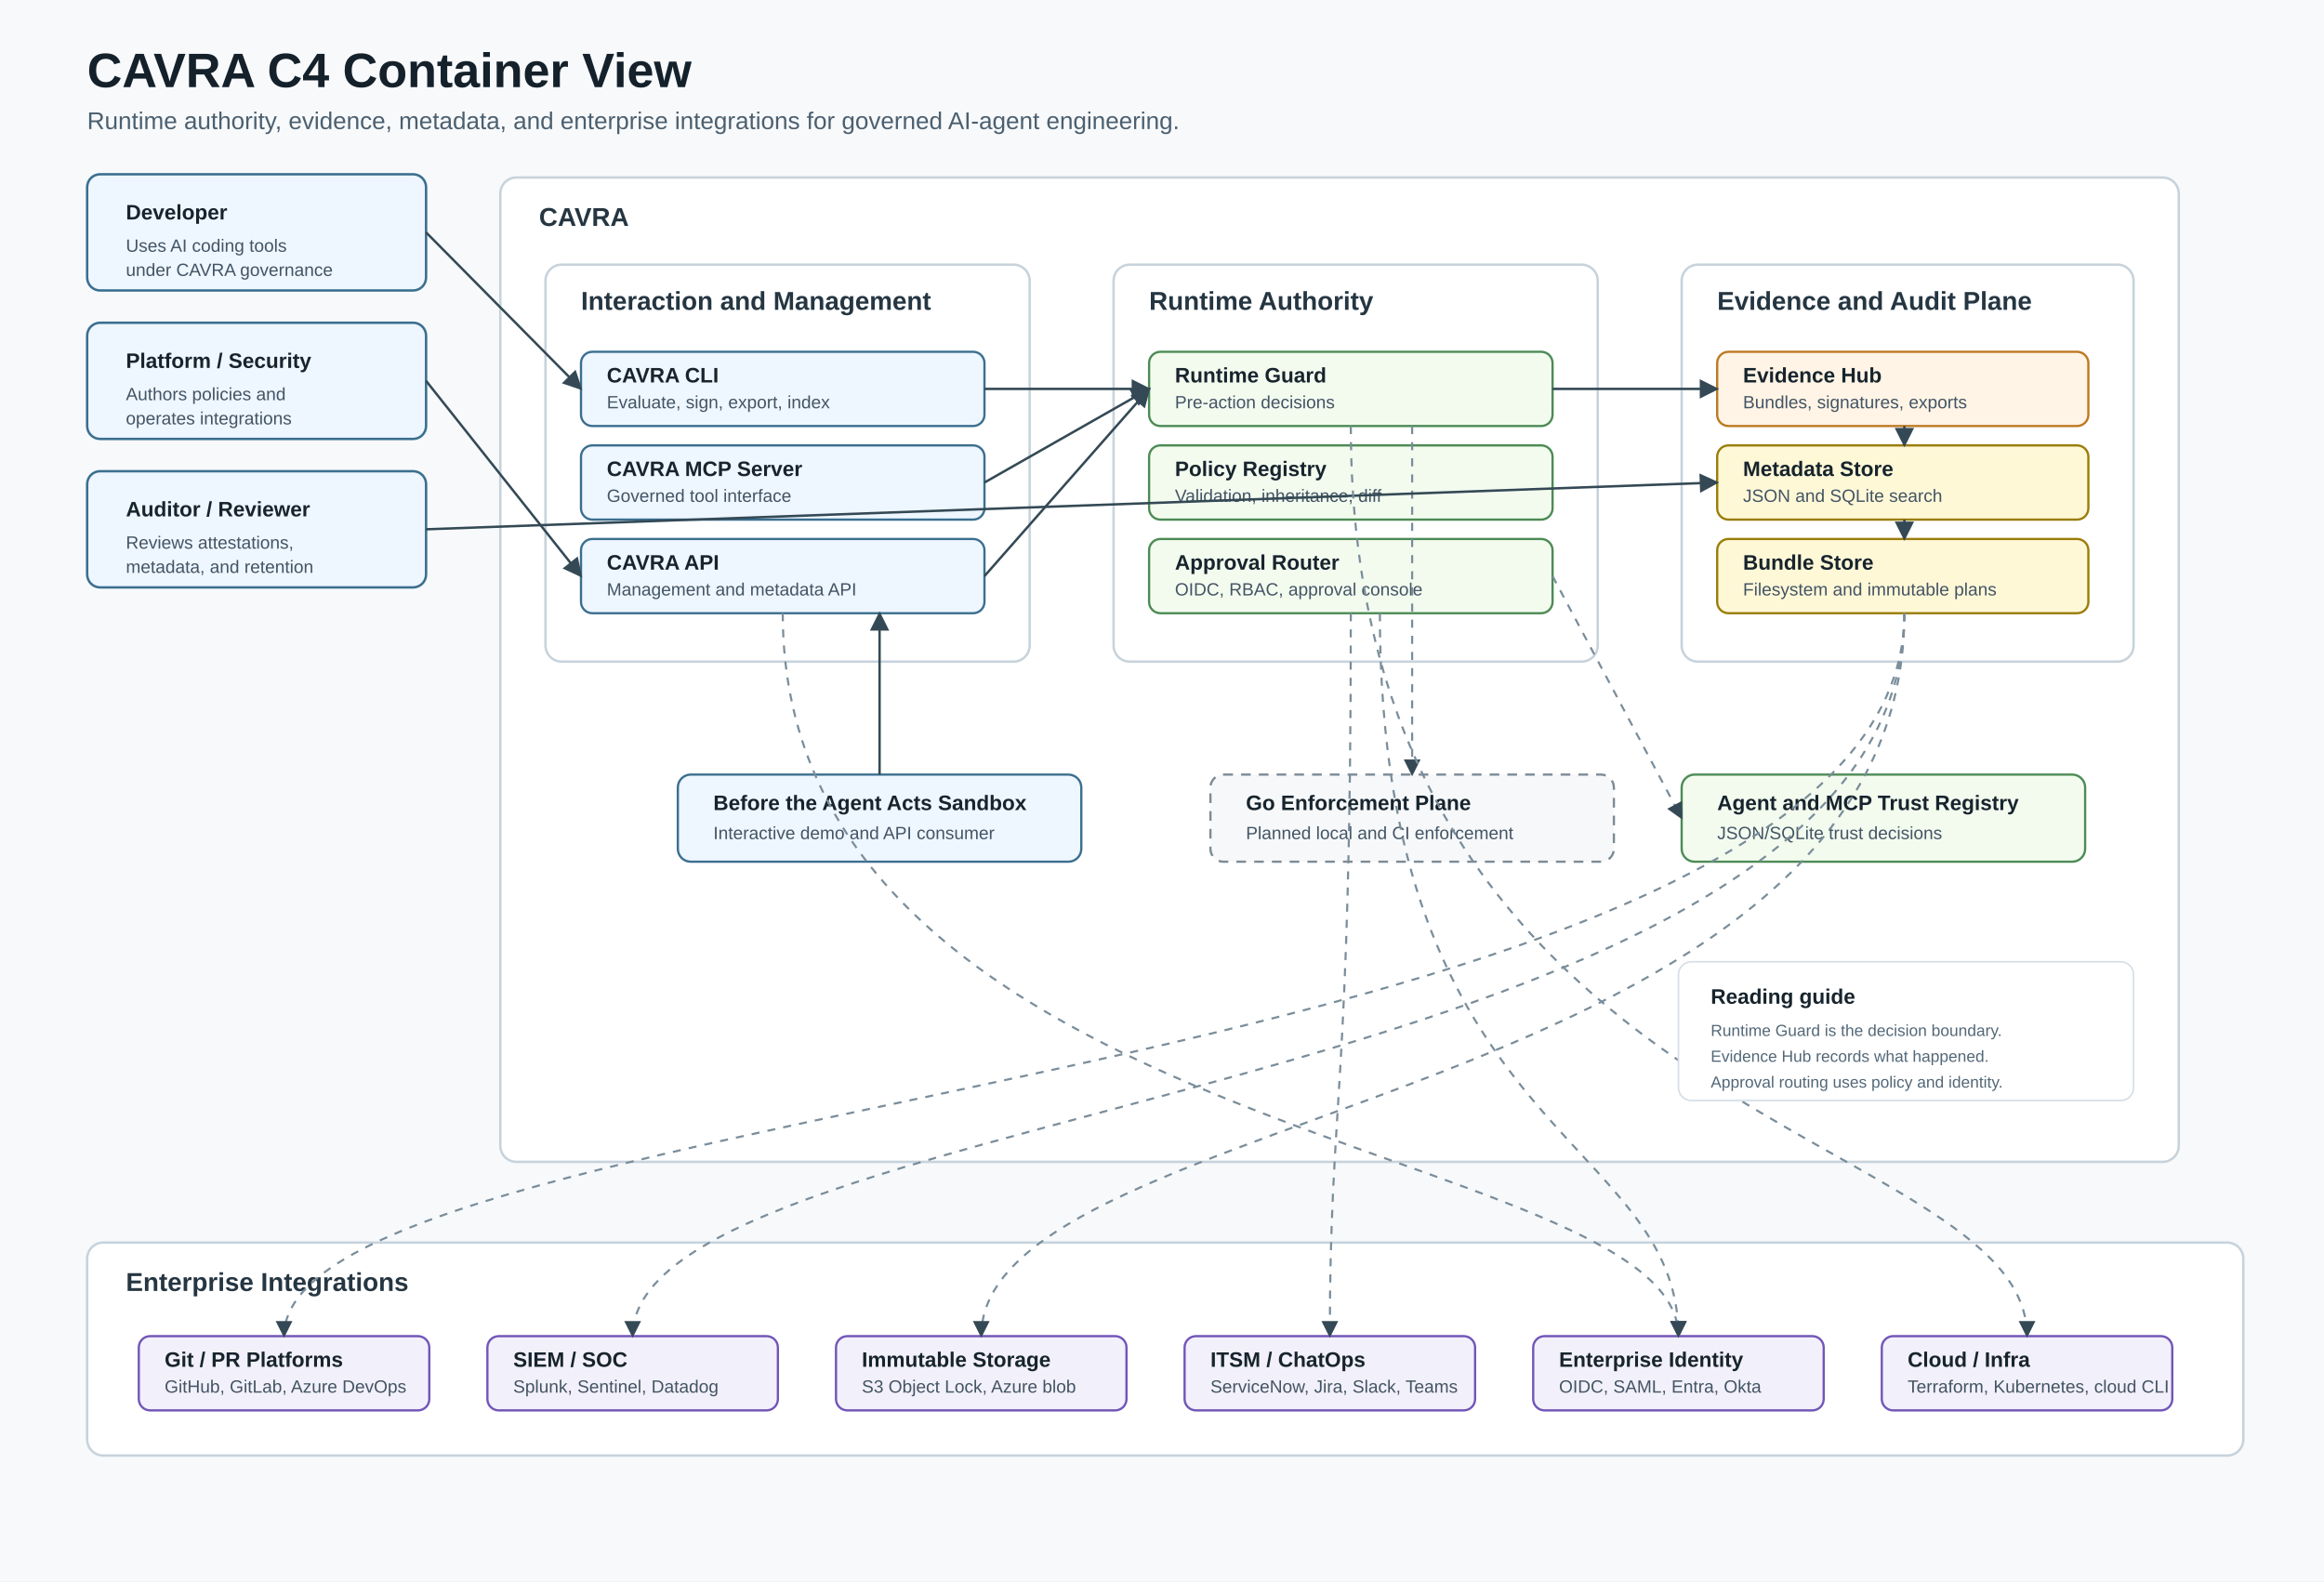
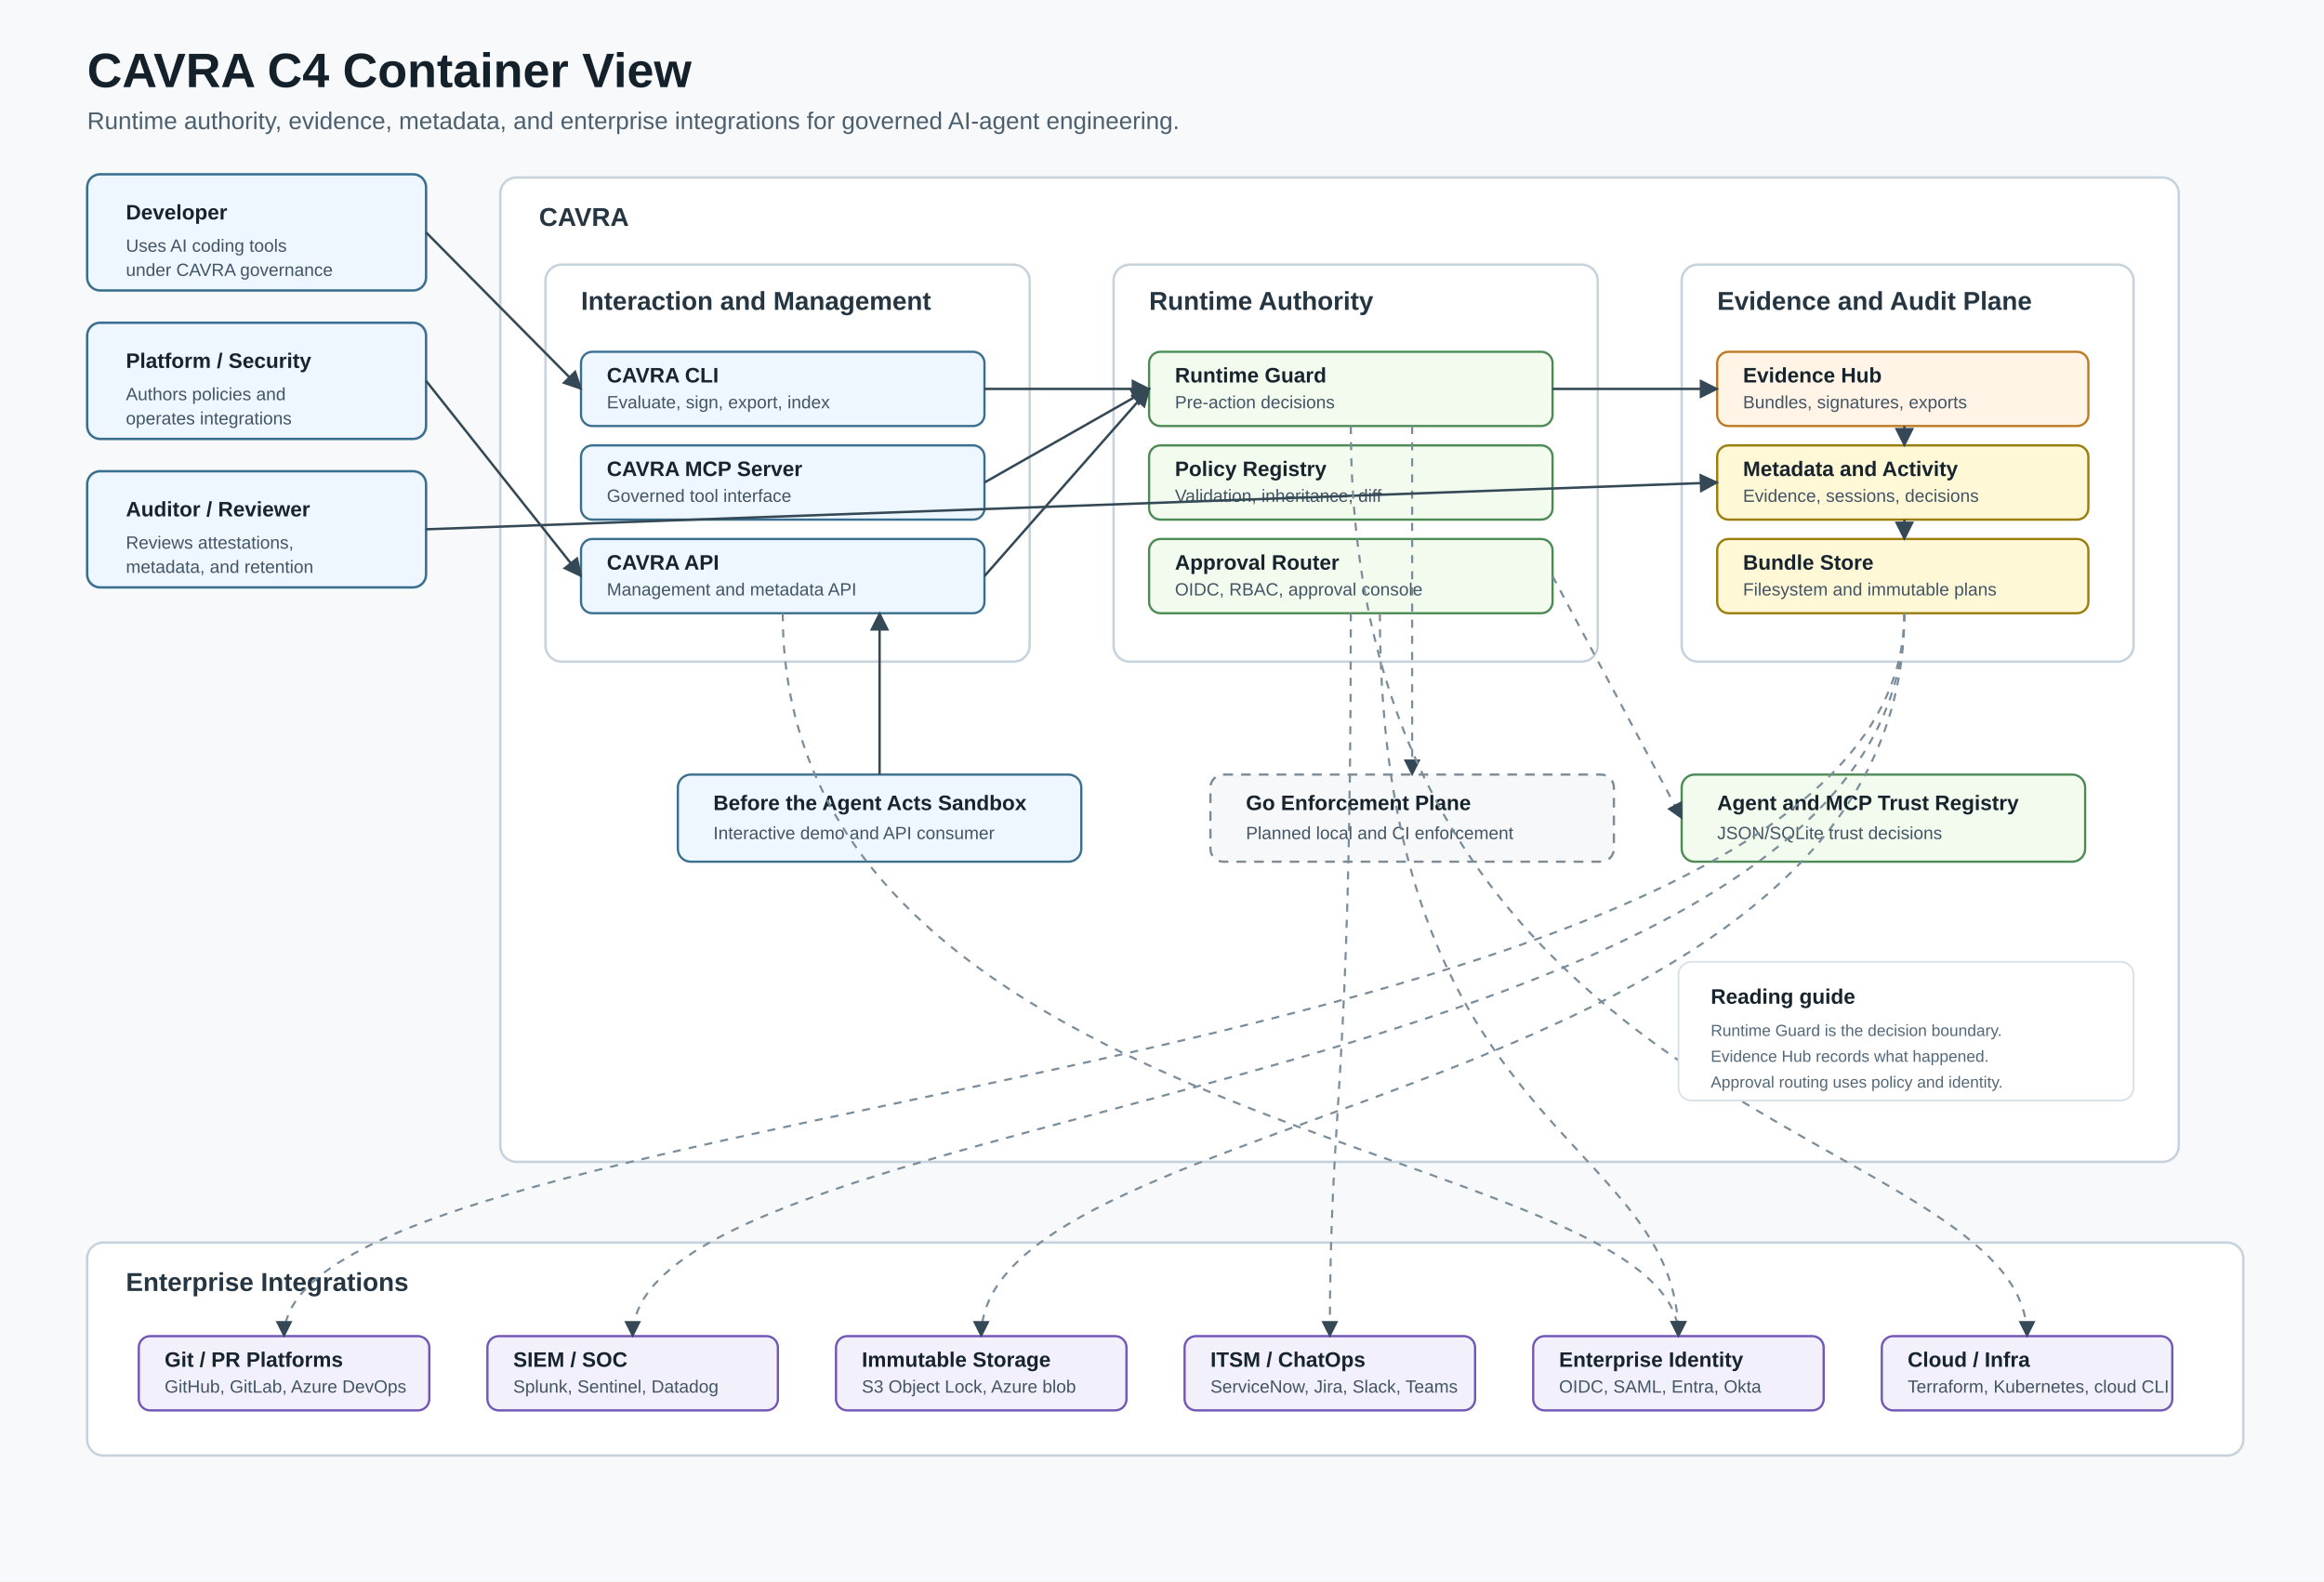
<svg xmlns="http://www.w3.org/2000/svg" width="1440" height="980" viewBox="0 0 1440 980" role="img" aria-labelledby="title desc">
  <defs>
    <marker id="arrow" viewBox="0 0 10 10" refX="9" refY="5" markerWidth="8" markerHeight="8" orient="auto-start-reverse">
      <path d="M 0 0 L 10 5 L 0 10 z" fill="#344955" />
    </marker>
    <style>
      .bg { fill: #f7f9fb; }
      .title { font: 700 30px Arial, sans-serif; fill: #14212b; }
      .subtitle { font: 400 15px Arial, sans-serif; fill: #4b5f6f; }
      .boundary { fill: #ffffff; stroke: #c7d3dc; stroke-width: 1.5; }
      .boundary-title { font: 700 16px Arial, sans-serif; fill: #253642; }
      .actor { fill: #eef6ff; stroke: #3b6f8f; stroke-width: 1.5; }
      .surface { fill: #eef6ff; stroke: #3b6f8f; stroke-width: 1.4; }
      .authority { fill: #f3fbef; stroke: #4d8b55; stroke-width: 1.4; }
      .evidence { fill: #fff4e5; stroke: #bd7a22; stroke-width: 1.4; }
      .external { fill: #f2f0fa; stroke: #7256b8; stroke-width: 1.4; }
      .planned { fill: #f6f8fa; stroke: #7d8b95; stroke-width: 1.4; stroke-dasharray: 6 5; }
      .store { fill: #fff8d7; stroke: #9b7d0a; stroke-width: 1.4; }
      .node-title { font: 700 13px Arial, sans-serif; fill: #17242d; }
      .node-text { font: 400 11px Arial, sans-serif; fill: #435464; }
      .small { font: 400 10px Arial, sans-serif; fill: #526777; }
      .arrow { stroke: #344955; stroke-width: 1.5; fill: none; marker-end: url(#arrow); }
      .soft-arrow { stroke: #7a8d9a; stroke-width: 1.3; fill: none; marker-end: url(#arrow); stroke-dasharray: 5 5; }
      .legend { fill: #ffffff; stroke: #d5dfe6; stroke-width: 1; }
    </style>
  </defs>
  <rect class="bg" width="1440" height="980" />
  <text x="54" y="54" class="title">CAVRA C4 Container View</text>
  <text x="54" y="80" class="subtitle">Runtime authority, evidence, metadata, and enterprise integrations for governed AI-agent engineering.</text>
  <rect x="54" y="108" width="210" height="72" rx="8" class="actor" />
  <text x="78" y="136" class="node-title">Developer</text>
  <text x="78" y="156" class="node-text">Uses AI coding tools</text>
  <text x="78" y="171" class="node-text">under CAVRA governance</text>
  <rect x="54" y="200" width="210" height="72" rx="8" class="actor" />
  <text x="78" y="228" class="node-title">Platform / Security</text>
  <text x="78" y="248" class="node-text">Authors policies and</text>
  <text x="78" y="263" class="node-text">operates integrations</text>
  <rect x="54" y="292" width="210" height="72" rx="8" class="actor" />
  <text x="78" y="320" class="node-title">Auditor / Reviewer</text>
  <text x="78" y="340" class="node-text">Reviews attestations,</text>
  <text x="78" y="355" class="node-text">metadata, and retention</text>
  <rect x="310" y="110" width="1040" height="610" rx="10" class="boundary" />
  <text x="334" y="140" class="boundary-title">CAVRA</text>
  <rect x="338" y="164" width="300" height="246" rx="10" class="boundary" />
  <text x="360" y="192" class="boundary-title">Interaction and Management</text>
  <rect x="360" y="218" width="250" height="46" rx="7" class="surface" />
  <text x="376" y="237" class="node-title">CAVRA CLI</text>
  <text x="376" y="253" class="node-text">Evaluate, sign, export, index</text>
  <rect x="360" y="276" width="250" height="46" rx="7" class="surface" />
  <text x="376" y="295" class="node-title">CAVRA MCP Server</text>
  <text x="376" y="311" class="node-text">Governed tool interface</text>
  <rect x="360" y="334" width="250" height="46" rx="7" class="surface" />
  <text x="376" y="353" class="node-title">CAVRA API</text>
  <text x="376" y="369" class="node-text">Management and metadata API</text>
  <rect x="690" y="164" width="300" height="246" rx="10" class="boundary" />
  <text x="712" y="192" class="boundary-title">Runtime Authority</text>
  <rect x="712" y="218" width="250" height="46" rx="7" class="authority" />
  <text x="728" y="237" class="node-title">Runtime Guard</text>
  <text x="728" y="253" class="node-text">Pre-action decisions</text>
  <rect x="712" y="276" width="250" height="46" rx="7" class="authority" />
  <text x="728" y="295" class="node-title">Policy Registry</text>
  <text x="728" y="311" class="node-text">Validation, inheritance, diff</text>
  <rect x="712" y="334" width="250" height="46" rx="7" class="authority" />
  <text x="728" y="353" class="node-title">Approval Router</text>
  <text x="728" y="369" class="node-text">OIDC, RBAC, approval console</text>
  <rect x="1042" y="164" width="280" height="246" rx="10" class="boundary" />
  <text x="1064" y="192" class="boundary-title">Evidence and Audit Plane</text>
  <rect x="1064" y="218" width="230" height="46" rx="7" class="evidence" />
  <text x="1080" y="237" class="node-title">Evidence Hub</text>
  <text x="1080" y="253" class="node-text">Bundles, signatures, exports</text>
  <rect x="1064" y="276" width="230" height="46" rx="7" class="store" />
-   <text x="1080" y="295" class="node-title">Metadata Store</text>
-   <text x="1080" y="311" class="node-text">JSON and SQLite search</text>
+   <text x="1080" y="295" class="node-title">Metadata and Activity</text>
+   <text x="1080" y="311" class="node-text">Evidence, sessions, decisions</text>
  <rect x="1064" y="334" width="230" height="46" rx="7" class="store" />
  <text x="1080" y="353" class="node-title">Bundle Store</text>
  <text x="1080" y="369" class="node-text">Filesystem and immutable plans</text>
  <rect x="420" y="480" width="250" height="54" rx="8" class="surface" />
  <text x="442" y="502" class="node-title">Before the Agent Acts Sandbox</text>
  <text x="442" y="520" class="node-text">Interactive demo and API consumer</text>
  <rect x="750" y="480" width="250" height="54" rx="8" class="planned" />
  <text x="772" y="502" class="node-title">Go Enforcement Plane</text>
  <text x="772" y="520" class="node-text">Planned local and CI enforcement</text>
  <rect x="1042" y="480" width="250" height="54" rx="8" class="authority" />
  <text x="1064" y="502" class="node-title">Agent and MCP Trust Registry</text>
  <text x="1064" y="520" class="node-text">JSON/SQLite trust decisions</text>
  <path class="arrow" d="M610 241 L712 241" />
  <path class="arrow" d="M610 299 L712 241" />
  <path class="arrow" d="M610 357 L712 241" />
  <path class="arrow" d="M962 241 L1064 241" />
  <path class="arrow" d="M1180 264 L1180 276" />
  <path class="arrow" d="M1180 322 L1180 334" />
  <path class="soft-arrow" d="M875 264 L875 480" />
  <path class="soft-arrow" d="M962 357 L1042 507" />
  <path class="arrow" d="M545 480 L545 380" />
  <path class="arrow" d="M264 144 L360 241" />
  <path class="arrow" d="M264 236 L360 357" />
  <path class="arrow" d="M264 328 L1064 299" />
  <rect x="54" y="770" width="1336" height="132" rx="10" class="boundary" />
  <text x="78" y="800" class="boundary-title">Enterprise Integrations</text>
  <rect x="86" y="828" width="180" height="46" rx="7" class="external" />
  <text x="102" y="847" class="node-title">Git / PR Platforms</text>
  <text x="102" y="863" class="node-text">GitHub, GitLab, Azure DevOps</text>
  <rect x="302" y="828" width="180" height="46" rx="7" class="external" />
  <text x="318" y="847" class="node-title">SIEM / SOC</text>
  <text x="318" y="863" class="node-text">Splunk, Sentinel, Datadog</text>
  <rect x="518" y="828" width="180" height="46" rx="7" class="external" />
  <text x="534" y="847" class="node-title">Immutable Storage</text>
  <text x="534" y="863" class="node-text">S3 Object Lock, Azure blob</text>
  <rect x="734" y="828" width="180" height="46" rx="7" class="external" />
  <text x="750" y="847" class="node-title">ITSM / ChatOps</text>
  <text x="750" y="863" class="node-text">ServiceNow, Jira, Slack, Teams</text>
  <rect x="950" y="828" width="180" height="46" rx="7" class="external" />
  <text x="966" y="847" class="node-title">Enterprise Identity</text>
  <text x="966" y="863" class="node-text">OIDC, SAML, Entra, Okta</text>
  <rect x="1166" y="828" width="180" height="46" rx="7" class="external" />
  <text x="1182" y="847" class="node-title">Cloud / Infra</text>
  <text x="1182" y="863" class="node-text">Terraform, Kubernetes, cloud CLI</text>
  <path class="soft-arrow" d="M1180 380 C1180 675 176 675 176 828" />
  <path class="soft-arrow" d="M1180 380 C1180 680 392 680 392 828" />
  <path class="soft-arrow" d="M1180 380 C1180 684 608 684 608 828" />
  <path class="soft-arrow" d="M837 380 C837 680 824 680 824 828" />
  <path class="soft-arrow" d="M855 380 C855 704 1040 704 1040 828" />
  <path class="soft-arrow" d="M485 380 C485 708 1040 708 1040 828" />
  <path class="soft-arrow" d="M837 264 C837 700 1256 700 1256 828" />
  <rect x="1040" y="596" width="282" height="86" rx="8" class="legend" />
  <text x="1060" y="622" class="node-title">Reading guide</text>
  <text x="1060" y="642" class="small">Runtime Guard is the decision boundary.</text>
  <text x="1060" y="658" class="small">Evidence Hub records what happened.</text>
  <text x="1060" y="674" class="small">Approval routing uses policy and identity.</text>
</svg>
